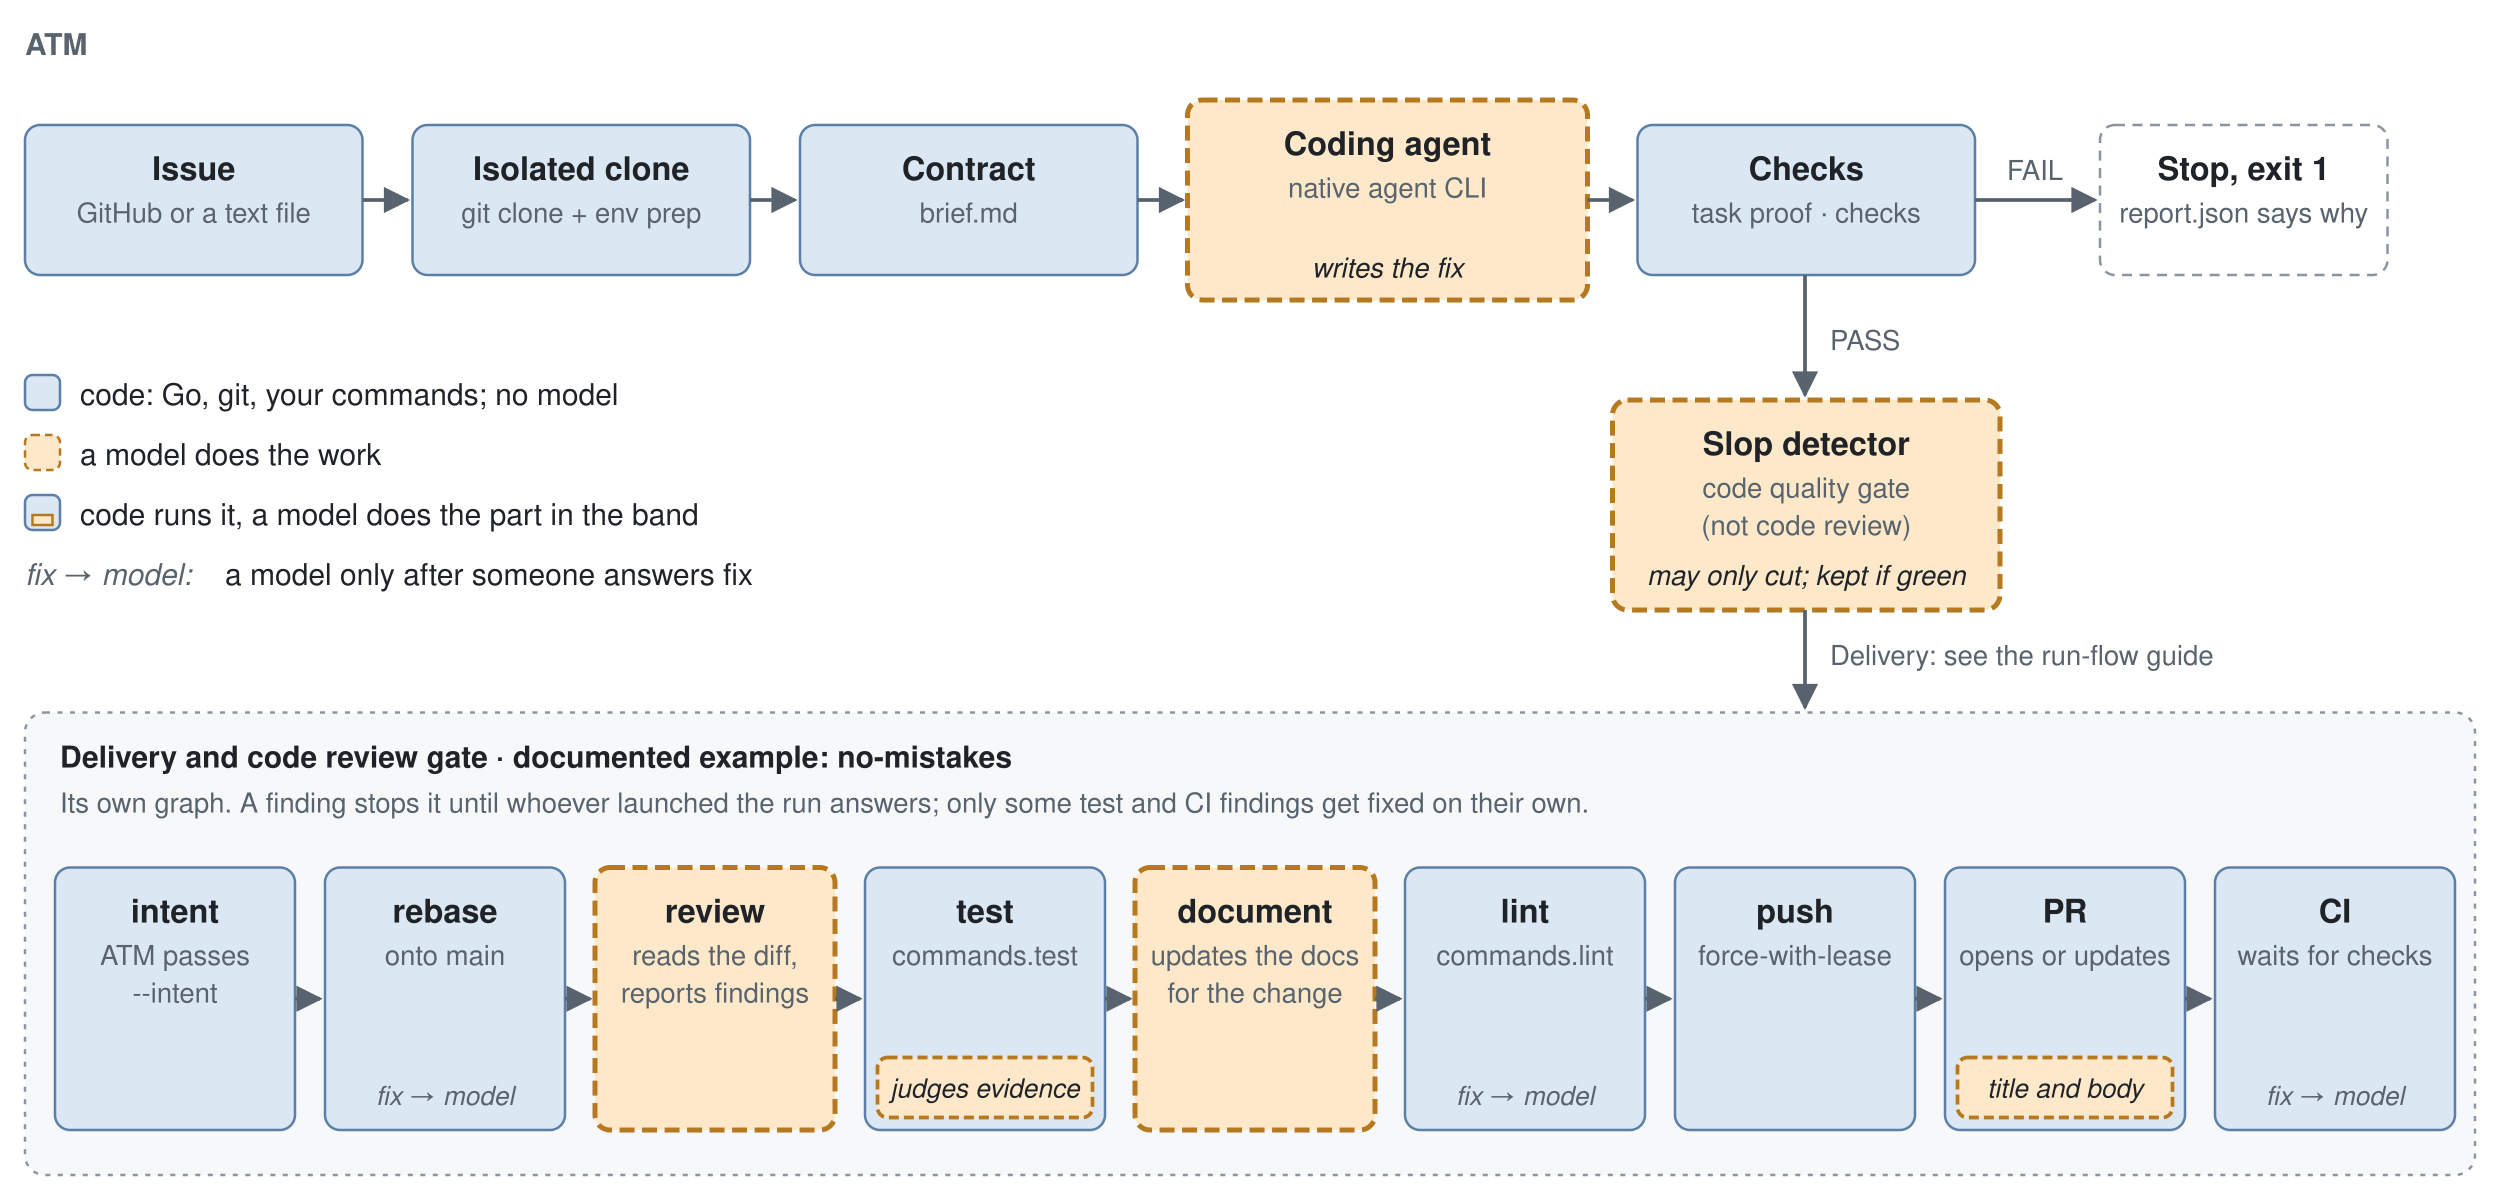
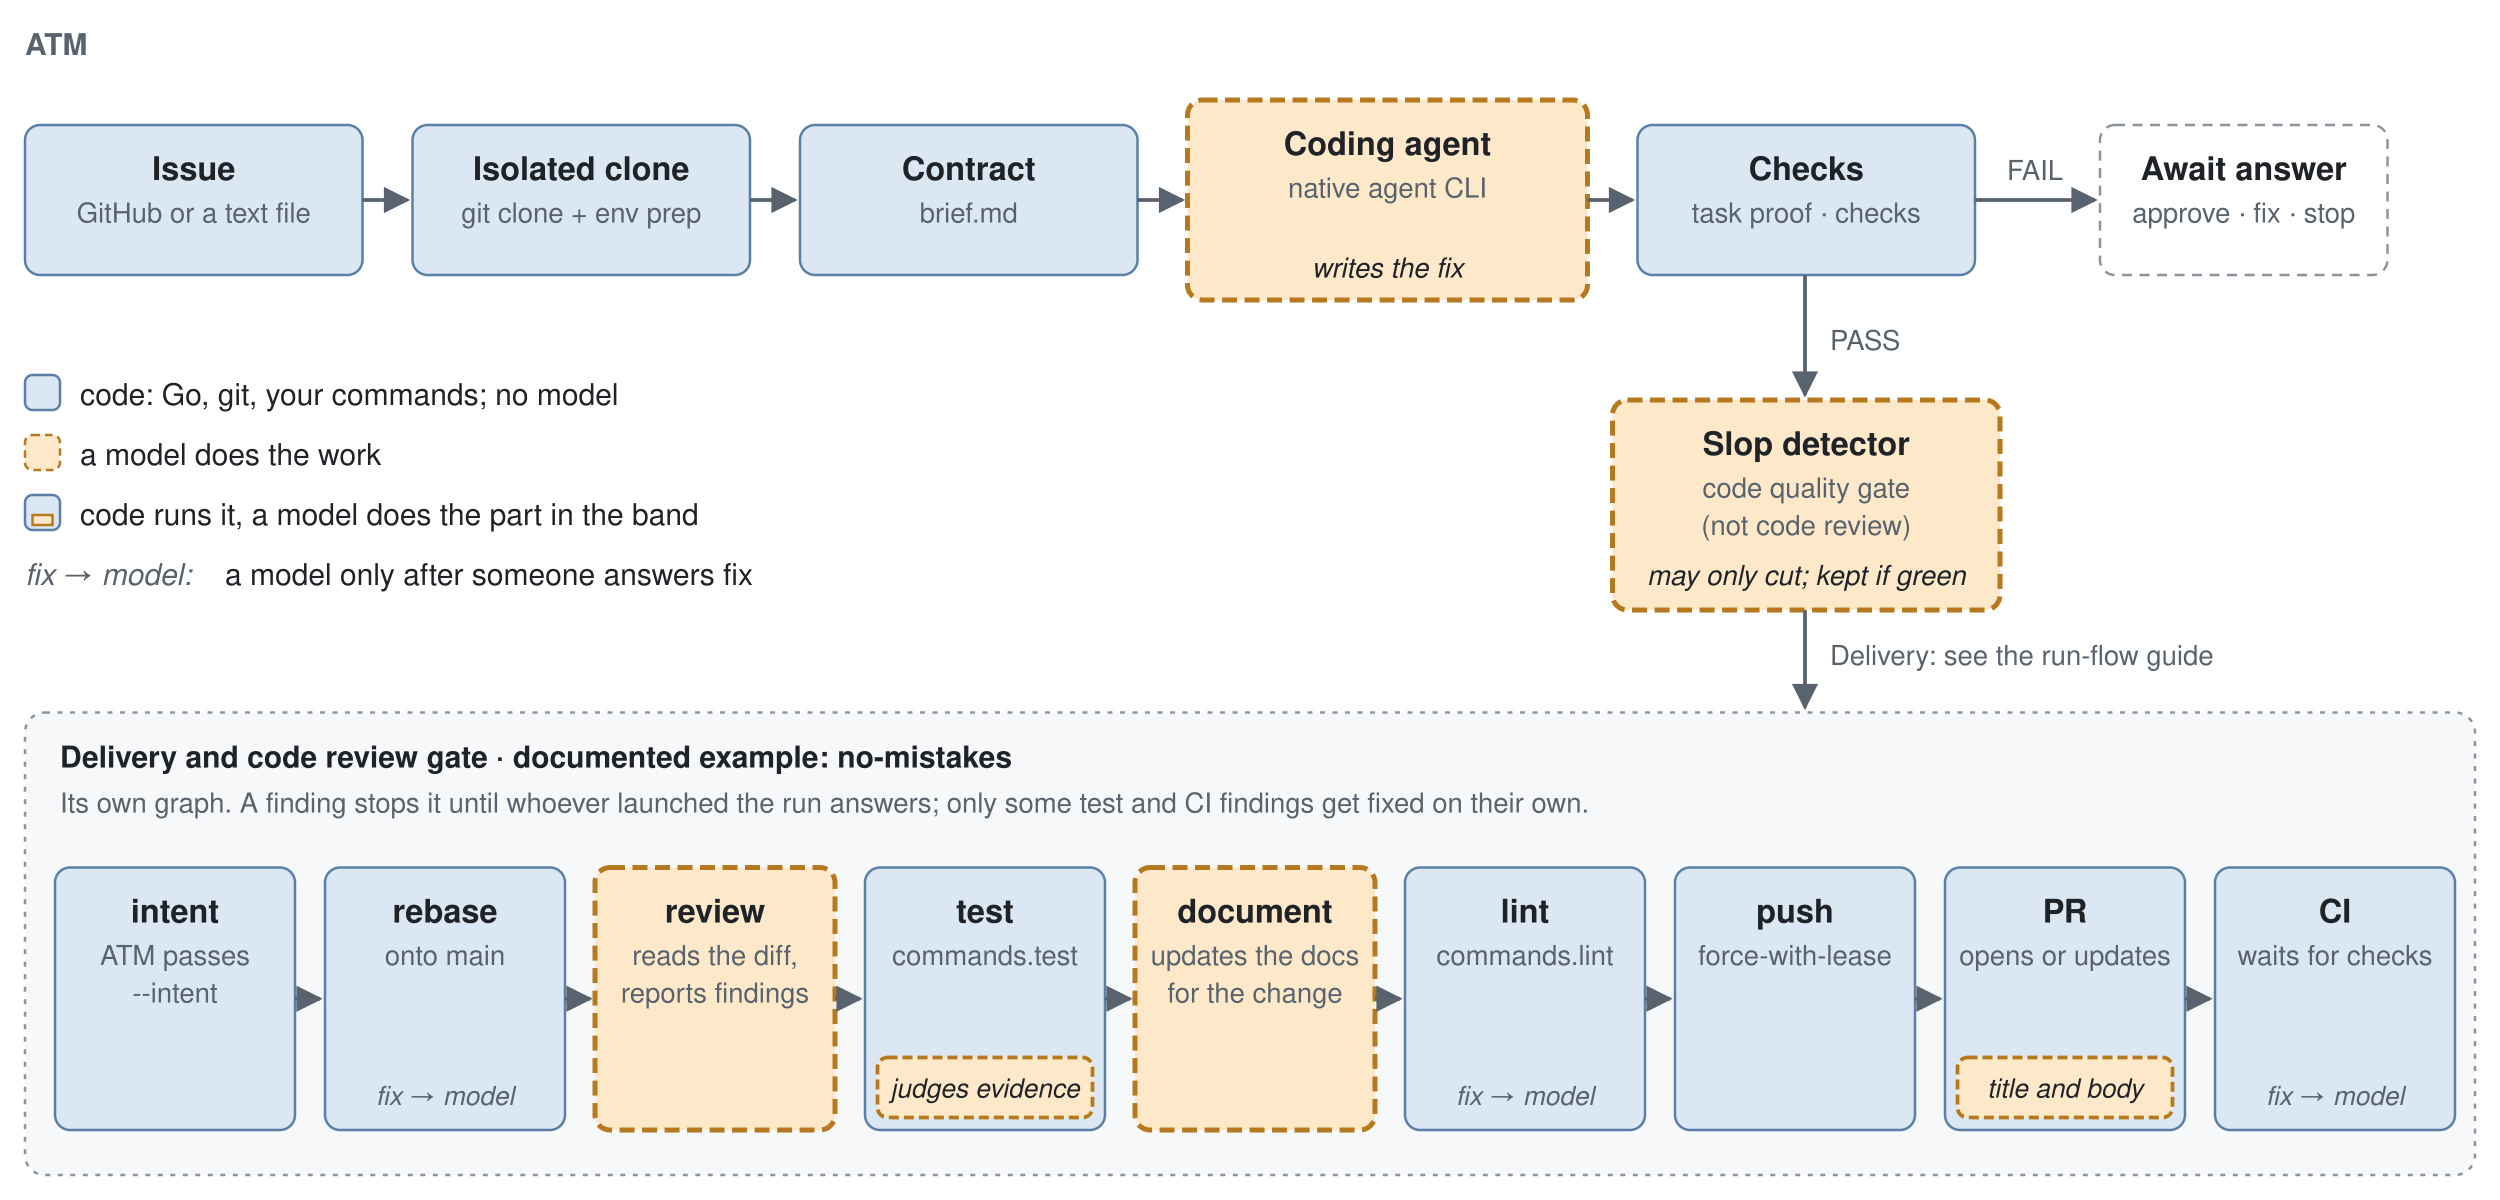
- <svg xmlns="http://www.w3.org/2000/svg" viewBox="0 0 1000 480" width="1000" height="480" role="img" aria-label="ATM pipeline. Issue, isolated clone, contract, coding agent (model), checks. FAIL stops the run. PASS goes to the slop detector, a code quality gate where a model may only cut, then to Delivery (see the run-flow guide) and the configured code review gate. The shipped example is no-mistakes, whose own pipeline mixes code and models: intent, rebase, review (model), test (command plus a model judging the evidence), document (model), lint, push, PR (model writes title and body), CI. Rebase, lint and CI call a model only after a fix answer.">
+ <svg xmlns="http://www.w3.org/2000/svg" viewBox="0 0 1000 480" width="1000" height="480" role="img" aria-label="ATM pipeline. Issue, isolated clone, contract, coding agent (model), checks. A failed check awaits the launcher's approve, fix or stop answer. PASS goes to the slop detector, a code quality gate where a model may only cut, then to Delivery (see the run-flow guide) and the configured code review gate. The shipped example is no-mistakes, whose own pipeline mixes code and models: intent, rebase, review (model), test (command plus a model judging the evidence), document (model), lint, push, PR (model writes title and body), CI. Rebase, lint and CI call a model only after a fix answer.">
  <defs>
    <marker id="ar" viewBox="0 0 10 10" refX="9" refY="5" markerWidth="7" markerHeight="7" orient="auto-start-reverse">
      <path d="M0 0L10 5L0 10z" fill="#59636e" />
    </marker>
  </defs>
  <g font-family="-apple-system,BlinkMacSystemFont,'Segoe UI',Helvetica,Arial,sans-serif" font-size="13" fill="#1f2328">
    <text x="10" y="22" text-anchor="start" font-size="12" font-weight="700" fill="#59636e">ATM</text>
    <rect x="10" y="50" width="135" height="60" rx="6" fill="#dbe7f3" stroke="#5b7fa6" />
    <text x="77.5" y="72" text-anchor="middle" font-weight="600">Issue</text>
    <text x="77.5" y="89" text-anchor="middle" font-size="11" fill="#59636e">GitHub or a text file</text>
    <rect x="165" y="50" width="135" height="60" rx="6" fill="#dbe7f3" stroke="#5b7fa6" />
    <text x="232.5" y="72" text-anchor="middle" font-weight="600">Isolated clone</text>
    <text x="232.5" y="89" text-anchor="middle" font-size="11" fill="#59636e">git clone + env prep</text>
    <rect x="320" y="50" width="135" height="60" rx="6" fill="#dbe7f3" stroke="#5b7fa6" />
    <text x="387.5" y="72" text-anchor="middle" font-weight="600">Contract</text>
    <text x="387.5" y="89" text-anchor="middle" font-size="11" fill="#59636e">brief.md</text>
    <rect x="475" y="40" width="160" height="80" rx="6" fill="#fde9c9" stroke="#b7791f" stroke-width="2" stroke-dasharray="6 3" />
    <text x="555.0" y="62" text-anchor="middle" font-weight="700">Coding agent</text>
    <text x="555.0" y="79" text-anchor="middle" font-size="11" fill="#59636e">native agent CLI</text>
    <text x="555" y="111" text-anchor="middle" font-size="11" font-style="italic">writes the fix</text>
    <rect x="655" y="50" width="135" height="60" rx="6" fill="#dbe7f3" stroke="#5b7fa6" />
    <text x="722.5" y="72" text-anchor="middle" font-weight="600">Checks</text>
    <text x="722.5" y="89" text-anchor="middle" font-size="11" fill="#59636e">task proof · checks</text>
    <rect x="840" y="50" width="115" height="60" rx="6" fill="none" stroke="#8c959f" stroke-dasharray="4 3" />
-     <text x="897.5" y="72" text-anchor="middle" font-weight="600">Stop, exit 1</text>
-     <text x="897.5" y="89" text-anchor="middle" font-size="11" fill="#59636e">report.json says why</text>
+     <text x="897.5" y="72" text-anchor="middle" font-weight="600">Await answer</text>
+     <text x="897.5" y="89" text-anchor="middle" font-size="11" fill="#59636e">approve · fix · stop</text>
    <path d="M145 80H163" stroke="#59636e" stroke-width="1.5" fill="none" marker-end="url(#ar)" />
    <path d="M300 80H318" stroke="#59636e" stroke-width="1.5" fill="none" marker-end="url(#ar)" />
    <path d="M455 80H473" stroke="#59636e" stroke-width="1.5" fill="none" marker-end="url(#ar)" />
    <path d="M635 80H653" stroke="#59636e" stroke-width="1.5" fill="none" marker-end="url(#ar)" />
    <path d="M790 80H838" stroke="#59636e" stroke-width="1.5" fill="none" marker-end="url(#ar)" />
    <text x="814" y="72" text-anchor="middle" font-size="11" fill="#59636e">FAIL</text>
    <rect x="645" y="160" width="155" height="84" rx="6" fill="#fde9c9" stroke="#b7791f" stroke-width="2" stroke-dasharray="6 3" />
    <text x="722.5" y="182" text-anchor="middle" font-weight="700">Slop detector</text>
    <text x="722.5" y="199" text-anchor="middle" font-size="11" fill="#59636e">code quality gate</text>
    <text x="722.5" y="214" text-anchor="middle" font-size="11" fill="#59636e">(not code review)</text>
    <text x="722.5" y="234" text-anchor="middle" font-size="11" font-style="italic">may only cut; kept if green</text>
    <path d="M722 110V158" stroke="#59636e" stroke-width="1.5" fill="none" marker-end="url(#ar)" />
    <text x="732" y="140" text-anchor="start" font-size="11" fill="#59636e">PASS</text>
    <rect x="10" y="150" width="14" height="14" rx="3" fill="#dbe7f3" stroke="#5b7fa6" />
    <text x="32" y="162" text-anchor="start" font-size="12">code: Go, git, your commands; no model</text>
    <rect x="10" y="174" width="14" height="14" rx="3" fill="#fde9c9" stroke="#b7791f" stroke-dasharray="3 2" />
    <text x="32" y="186" text-anchor="start" font-size="12">a model does the work</text>
    <rect x="10" y="198" width="14" height="14" rx="3" fill="#dbe7f3" stroke="#5b7fa6" />
    <rect x="13" y="206" width="8" height="4" fill="#fde9c9" stroke="#b7791f" stroke-width="1" />
    <text x="32" y="210" text-anchor="start" font-size="12">code runs it, a model does the part in the band</text>
    <text x="10" y="234" text-anchor="start" font-size="12" font-style="italic" fill="#59636e">fix → model:</text>
    <text x="90" y="234" text-anchor="start" font-size="12">a model only after someone answers fix</text>
    <path d="M722 244V283" stroke="#59636e" stroke-width="1.5" fill="none" marker-end="url(#ar)" />
    <text x="732" y="266" text-anchor="start" font-size="11" fill="#59636e">Delivery: see the run-flow guide</text>
    <rect x="10" y="285" width="980" height="185" rx="8" fill="#f6f8fa" stroke="#8c959f" stroke-dasharray="2 3" />
    <text x="24" y="307" text-anchor="start" font-size="12" font-weight="700">Delivery and code review gate · documented example: no-mistakes</text>
    <text x="24" y="325" text-anchor="start" font-size="11" fill="#59636e">Its own graph. A finding stops it until whoever launched the run answers; only some test and CI findings get fixed on their own.</text>
    <rect x="22" y="347" width="96" height="105" rx="6" fill="#dbe7f3" stroke="#5b7fa6" />
    <text x="70.0" y="369" text-anchor="middle" font-weight="600">intent</text>
    <text x="70.0" y="386" text-anchor="middle" font-size="11" fill="#59636e">ATM passes</text>
    <text x="70.0" y="401" text-anchor="middle" font-size="11" fill="#59636e">--intent</text>
    <path d="M118 399.5H128" stroke="#59636e" stroke-width="1.5" fill="none" marker-end="url(#ar)" />
    <rect x="130" y="347" width="96" height="105" rx="6" fill="#dbe7f3" stroke="#5b7fa6" />
    <text x="178.0" y="369" text-anchor="middle" font-weight="600">rebase</text>
    <text x="178.0" y="386" text-anchor="middle" font-size="11" fill="#59636e">onto main</text>
    <text x="178.0" y="442" text-anchor="middle" font-size="10.5" font-style="italic" fill="#59636e">fix → model</text>
    <path d="M226 399.5H236" stroke="#59636e" stroke-width="1.5" fill="none" marker-end="url(#ar)" />
    <rect x="238" y="347" width="96" height="105" rx="6" fill="#fde9c9" stroke="#b7791f" stroke-width="2" stroke-dasharray="6 3" />
    <text x="286.0" y="369" text-anchor="middle" font-weight="700">review</text>
    <text x="286.0" y="386" text-anchor="middle" font-size="11" fill="#59636e">reads the diff,</text>
    <text x="286.0" y="401" text-anchor="middle" font-size="11" fill="#59636e">reports findings</text>
    <path d="M334 399.5H344" stroke="#59636e" stroke-width="1.5" fill="none" marker-end="url(#ar)" />
    <rect x="346" y="347" width="96" height="105" rx="6" fill="#dbe7f3" stroke="#5b7fa6" />
    <text x="394.0" y="369" text-anchor="middle" font-weight="600">test</text>
    <text x="394.0" y="386" text-anchor="middle" font-size="11" fill="#59636e">commands.test</text>
    <rect x="351" y="423" width="86" height="24" rx="4" fill="#fde9c9" stroke="#b7791f" stroke-width="1.5" stroke-dasharray="4 2" />
    <text x="394.0" y="439" text-anchor="middle" font-size="10.5" font-style="italic">judges evidence</text>
    <path d="M442 399.5H452" stroke="#59636e" stroke-width="1.5" fill="none" marker-end="url(#ar)" />
    <rect x="454" y="347" width="96" height="105" rx="6" fill="#fde9c9" stroke="#b7791f" stroke-width="2" stroke-dasharray="6 3" />
    <text x="502.0" y="369" text-anchor="middle" font-weight="700">document</text>
    <text x="502.0" y="386" text-anchor="middle" font-size="11" fill="#59636e">updates the docs</text>
    <text x="502.0" y="401" text-anchor="middle" font-size="11" fill="#59636e">for the change</text>
    <path d="M550 399.5H560" stroke="#59636e" stroke-width="1.5" fill="none" marker-end="url(#ar)" />
    <rect x="562" y="347" width="96" height="105" rx="6" fill="#dbe7f3" stroke="#5b7fa6" />
    <text x="610.0" y="369" text-anchor="middle" font-weight="600">lint</text>
    <text x="610.0" y="386" text-anchor="middle" font-size="11" fill="#59636e">commands.lint</text>
    <text x="610.0" y="442" text-anchor="middle" font-size="10.5" font-style="italic" fill="#59636e">fix → model</text>
    <path d="M658 399.5H668" stroke="#59636e" stroke-width="1.5" fill="none" marker-end="url(#ar)" />
    <rect x="670" y="347" width="96" height="105" rx="6" fill="#dbe7f3" stroke="#5b7fa6" />
    <text x="718.0" y="369" text-anchor="middle" font-weight="600">push</text>
    <text x="718.0" y="386" text-anchor="middle" font-size="11" fill="#59636e">force-with-lease</text>
    <path d="M766 399.5H776" stroke="#59636e" stroke-width="1.5" fill="none" marker-end="url(#ar)" />
    <rect x="778" y="347" width="96" height="105" rx="6" fill="#dbe7f3" stroke="#5b7fa6" />
    <text x="826.0" y="369" text-anchor="middle" font-weight="600">PR</text>
    <text x="826.0" y="386" text-anchor="middle" font-size="11" fill="#59636e">opens or updates</text>
    <rect x="783" y="423" width="86" height="24" rx="4" fill="#fde9c9" stroke="#b7791f" stroke-width="1.5" stroke-dasharray="4 2" />
    <text x="826.0" y="439" text-anchor="middle" font-size="10.5" font-style="italic">title and body</text>
    <path d="M874 399.5H884" stroke="#59636e" stroke-width="1.5" fill="none" marker-end="url(#ar)" />
    <rect x="886" y="347" width="96" height="105" rx="6" fill="#dbe7f3" stroke="#5b7fa6" />
    <text x="934.0" y="369" text-anchor="middle" font-weight="600">CI</text>
    <text x="934.0" y="386" text-anchor="middle" font-size="11" fill="#59636e">waits for checks</text>
    <text x="934.0" y="442" text-anchor="middle" font-size="10.5" font-style="italic" fill="#59636e">fix → model</text>
  </g>
</svg>
